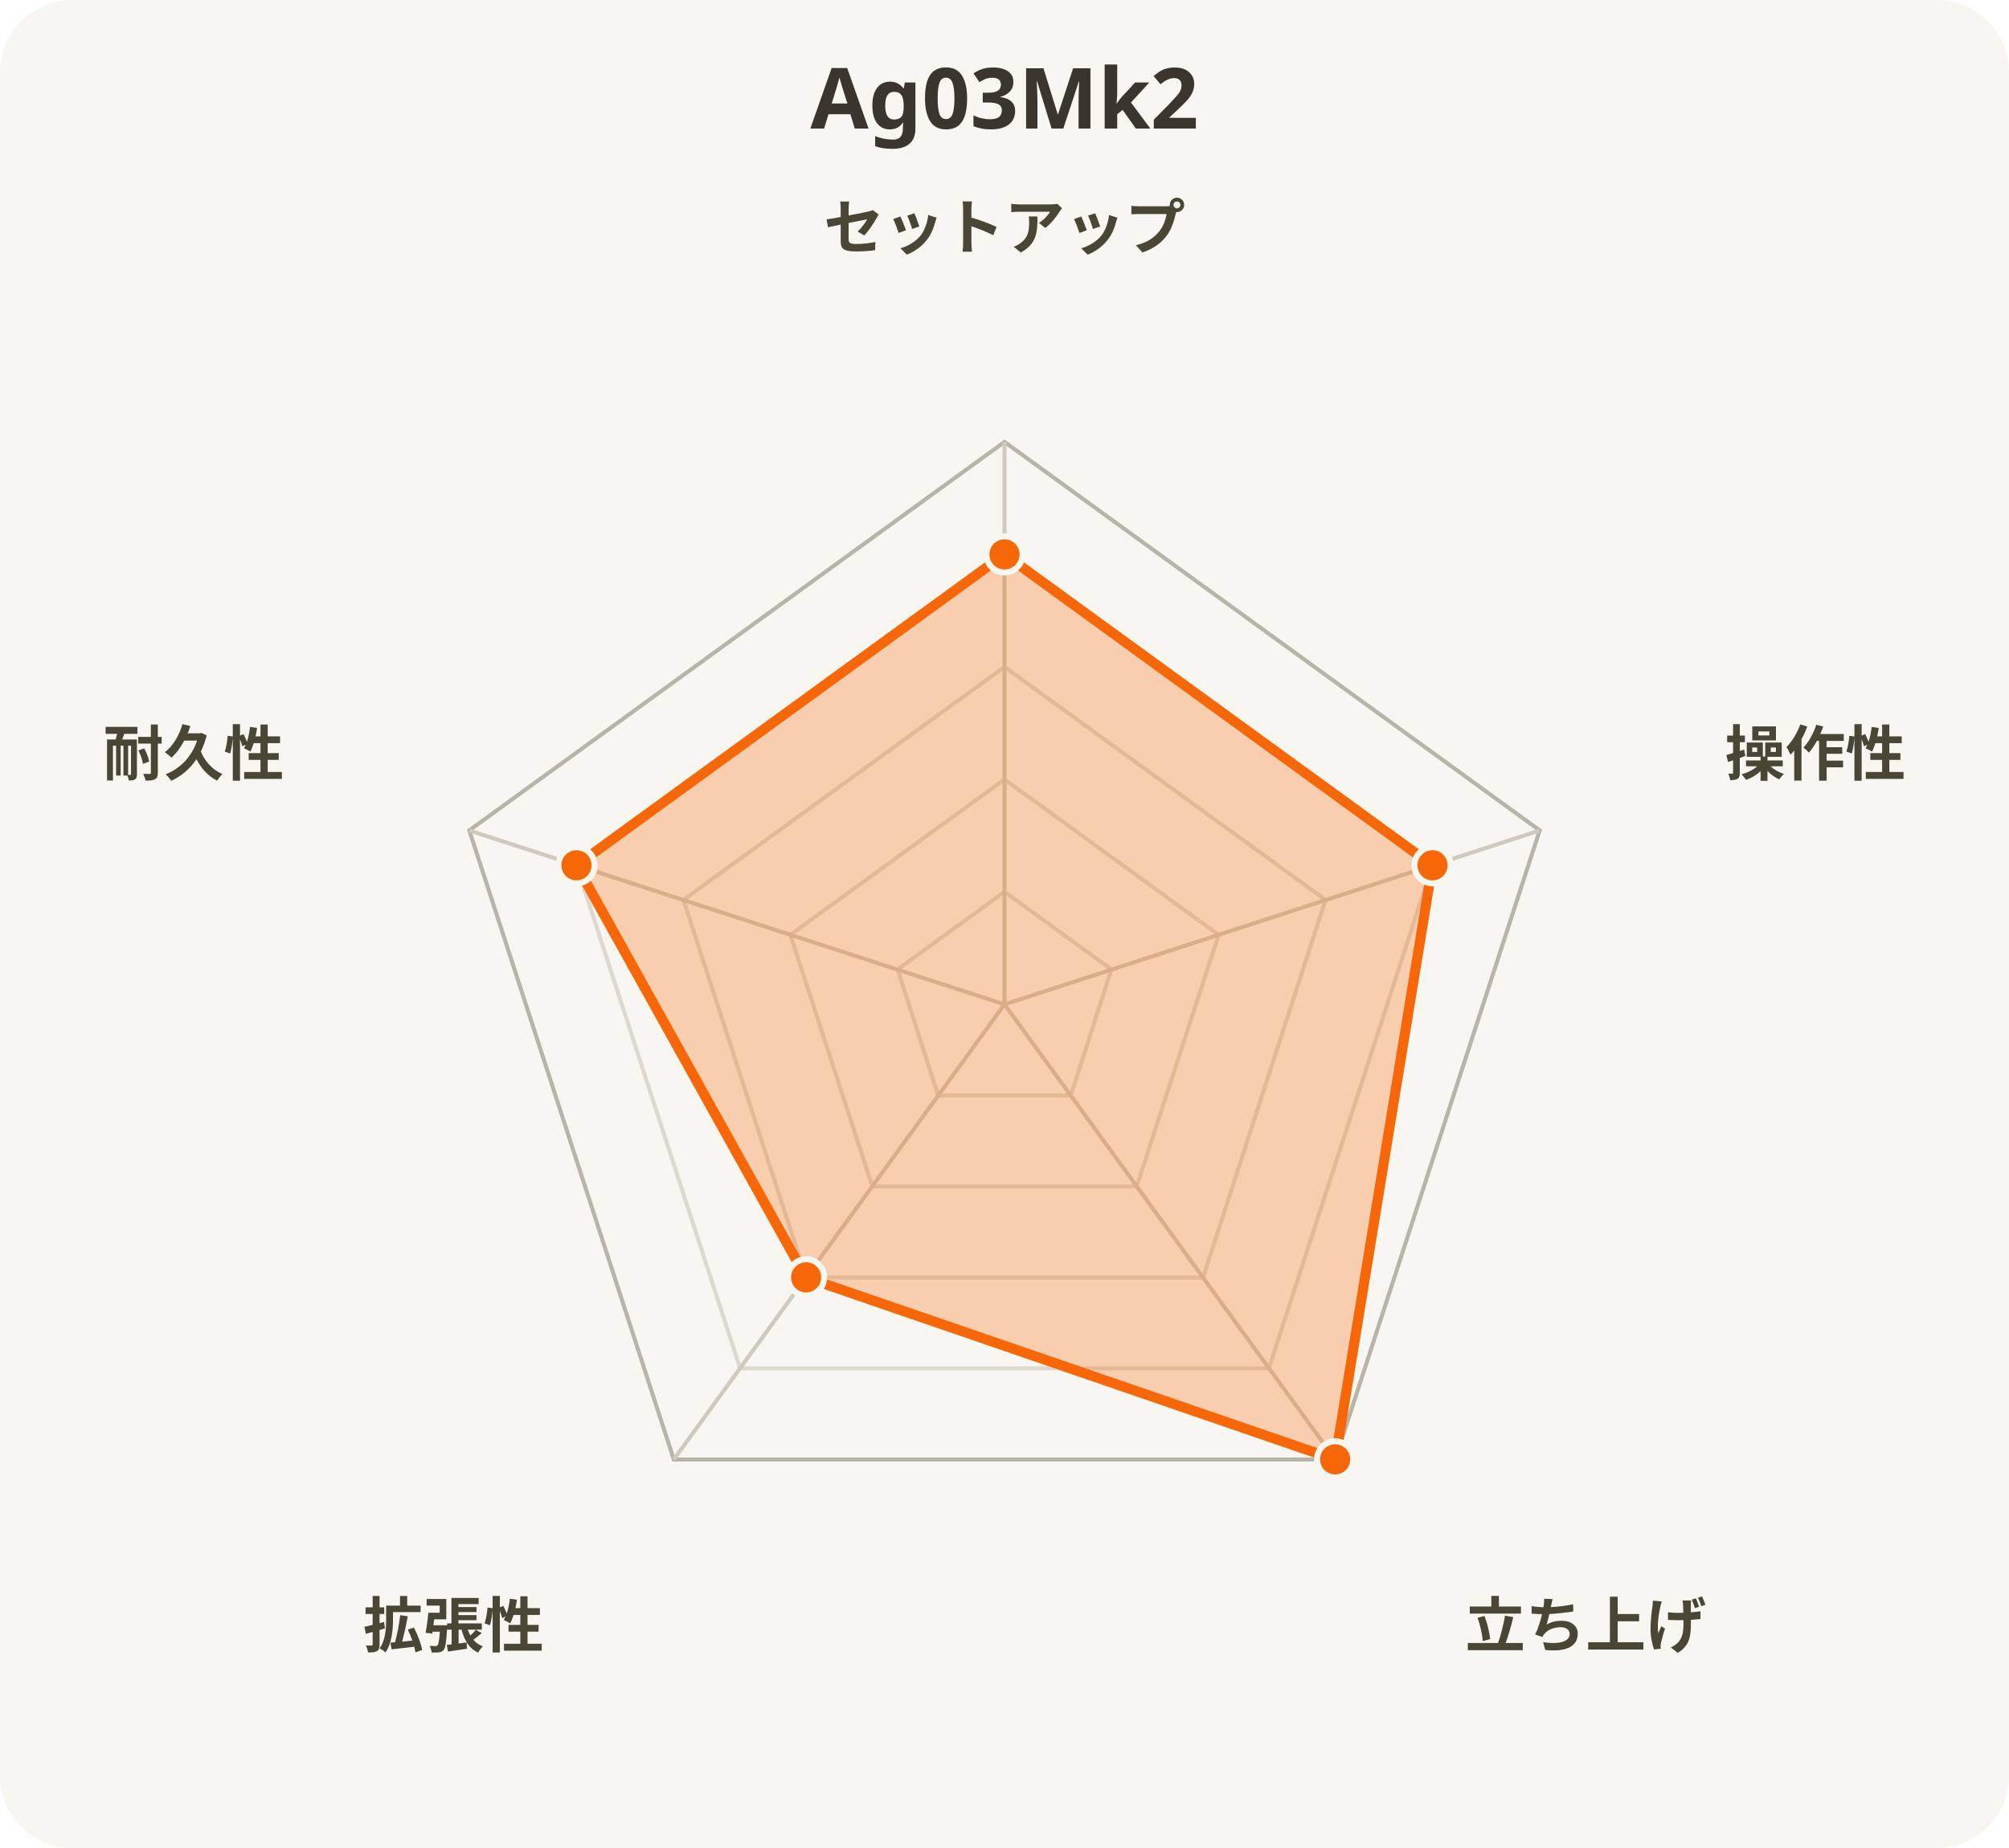
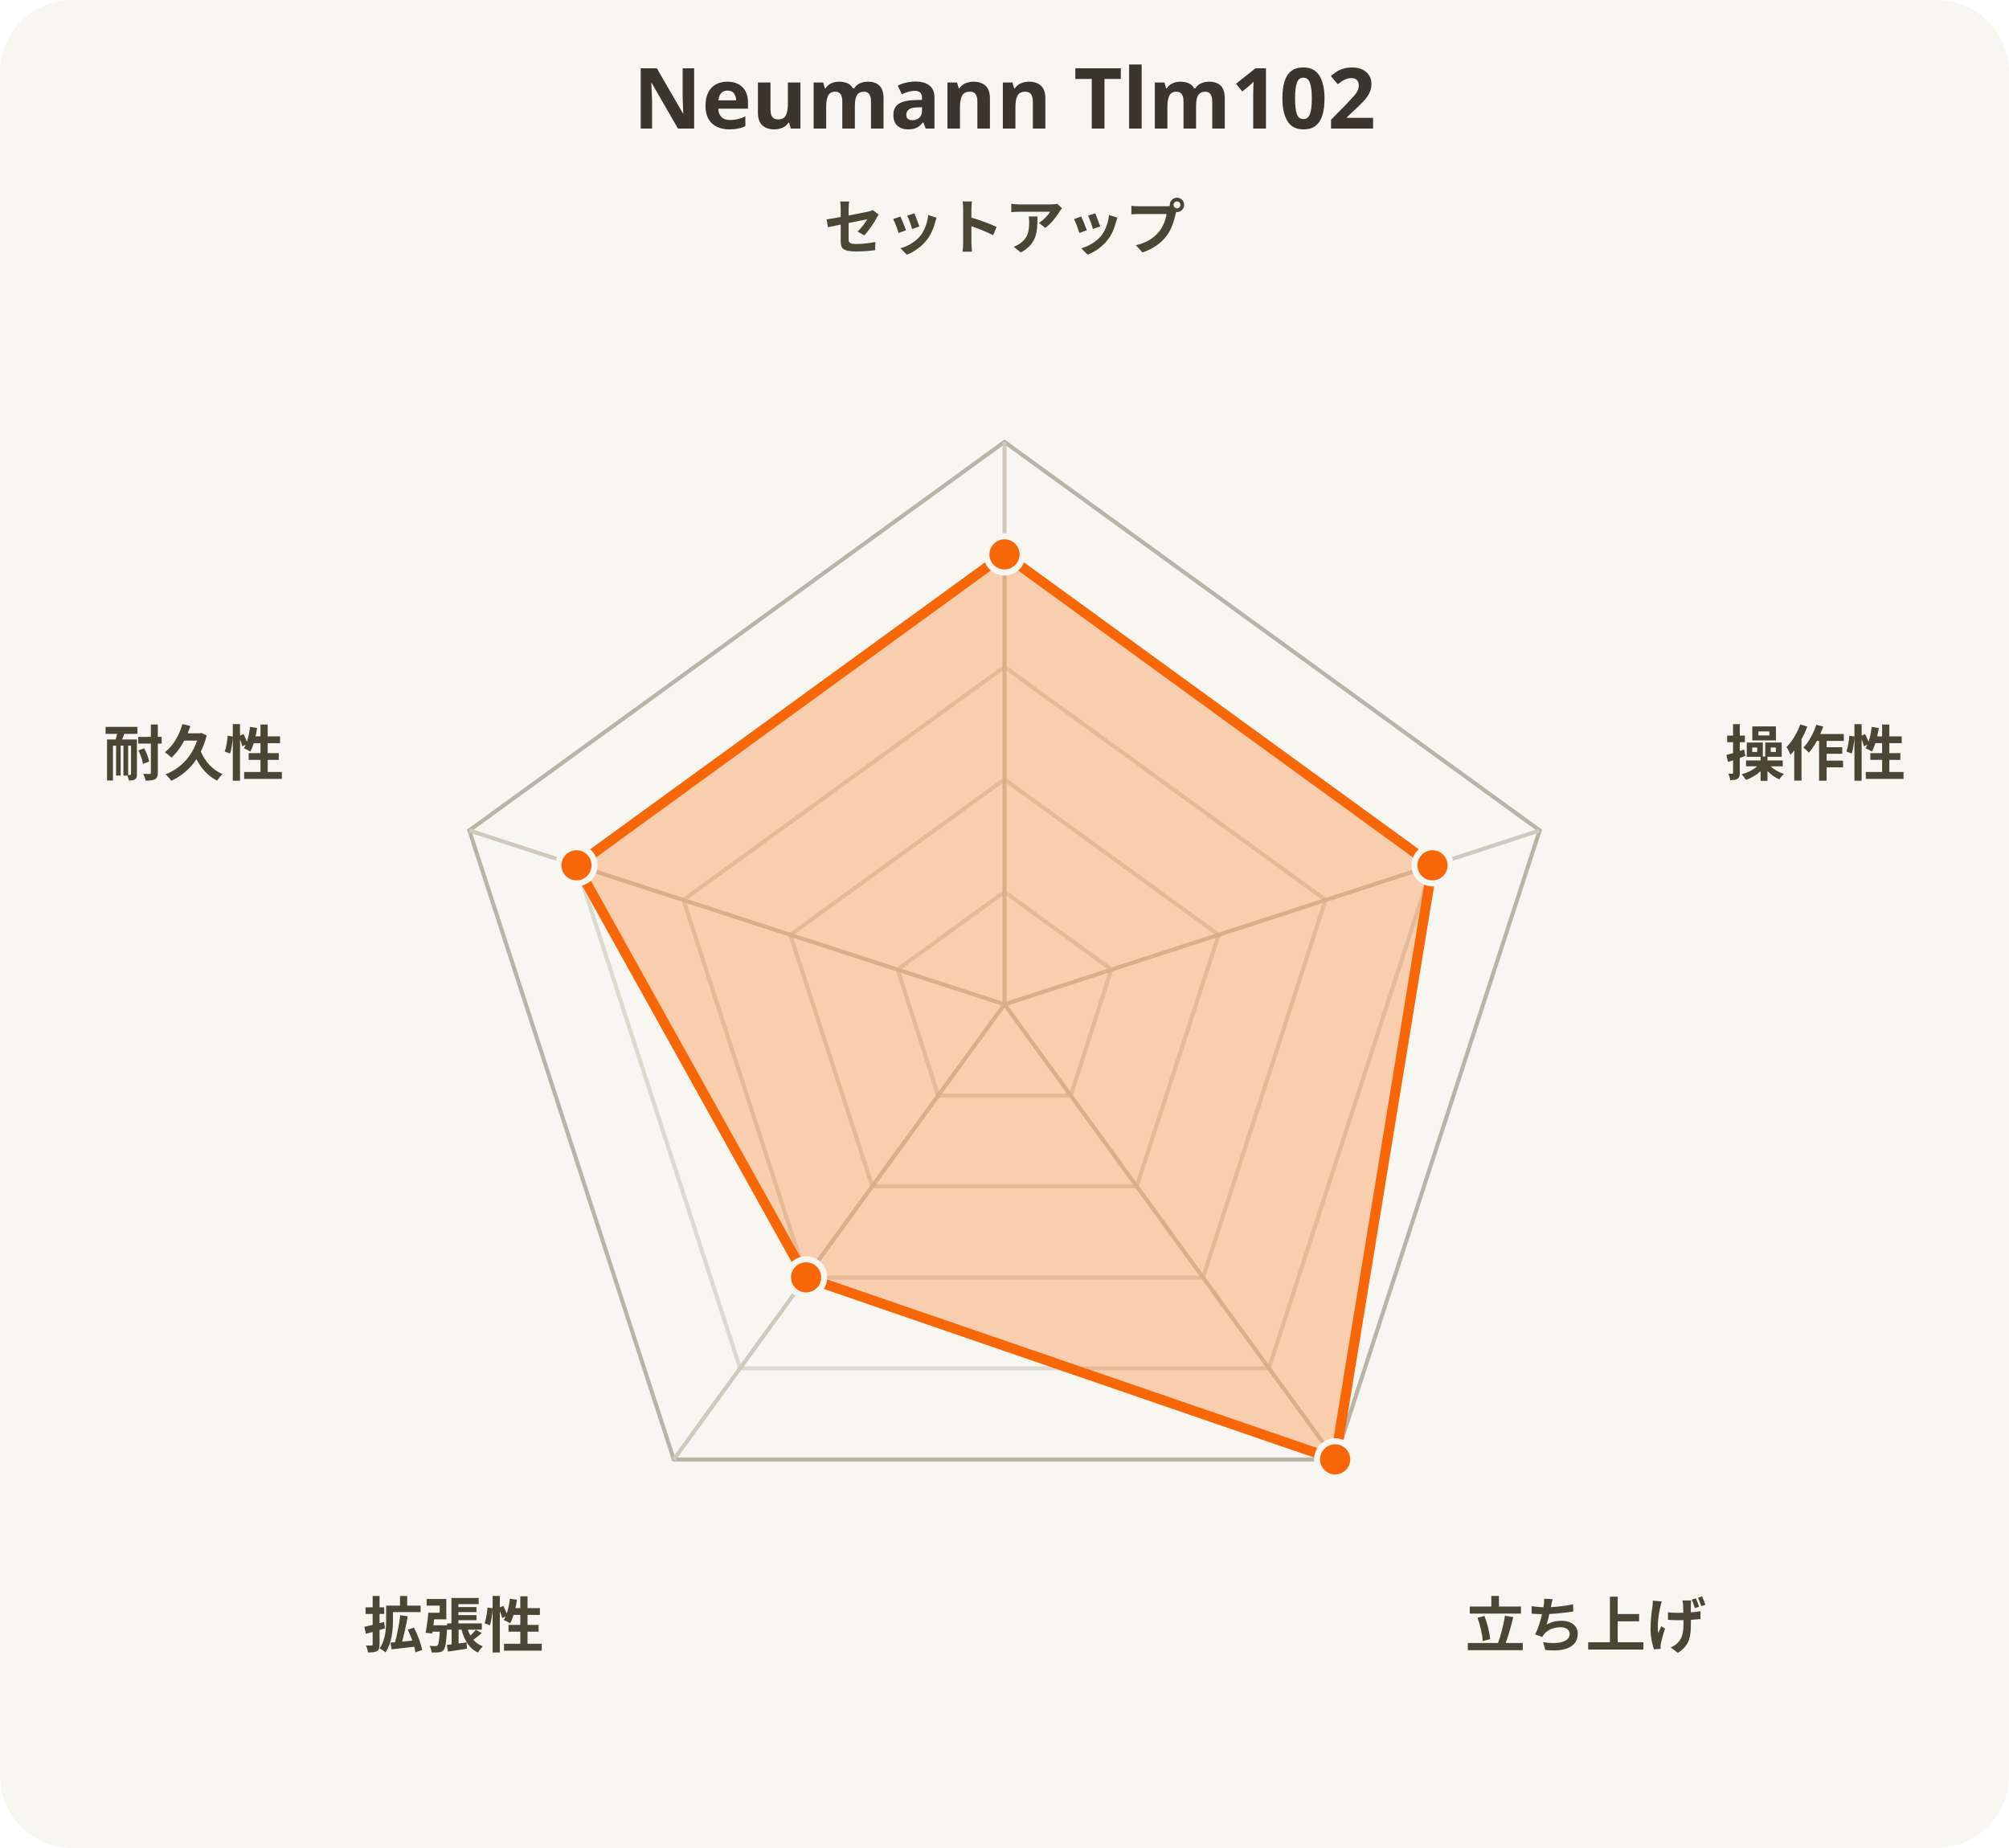
<svg xmlns="http://www.w3.org/2000/svg" viewBox="0 0 500 460" font-family="'Hiragino Sans','Noto Sans JP',sans-serif">
  <rect x="0" y="0" width="500" height="460" rx="18" fill="#F8F6F1" />
-   <text x="250" y="32" text-anchor="middle" font-size="21" font-weight="700" fill="#3A362E">Ag03Mk2</text>
+   <text x="250" y="32" text-anchor="middle" font-size="21" font-weight="700" fill="#3A362E">Neumann Tlm102</text>
  <polygon points="250.0,222.0 276.6,241.3 266.5,272.7 233.5,272.7 223.4,241.3 " fill="none" stroke="#DDD9CF" stroke-width="1" />
  <polygon points="250.0,194.0 303.3,232.7 282.9,295.3 217.1,295.3 196.7,232.7 " fill="none" stroke="#DDD9CF" stroke-width="1" />
  <polygon points="250.0,166.0 329.9,224.0 299.4,318.0 200.6,318.0 170.1,224.0 " fill="none" stroke="#DDD9CF" stroke-width="1" />
  <polygon points="250.0,138.0 356.5,215.4 315.8,340.6 184.2,340.6 143.5,215.4 " fill="none" stroke="#DDD9CF" stroke-width="1" />
  <polygon points="250.0,110.0 383.2,206.7 332.3,363.3 167.7,363.3 116.8,206.7 " fill="none" stroke="#B9B4A8" stroke-width="1" />
  <line x1="250" y1="250" x2="250" y2="110" stroke="#CFCABD" stroke-width="1" />
  <line x1="250" y1="250" x2="383.154" y2="206.74" stroke="#CFCABD" stroke-width="1" />
  <line x1="250" y1="250" x2="332.292" y2="363.26" stroke="#CFCABD" stroke-width="1" />
  <line x1="250" y1="250" x2="167.708" y2="363.26" stroke="#CFCABD" stroke-width="1" />
  <line x1="250" y1="250" x2="116.846" y2="206.74" stroke="#CFCABD" stroke-width="1" />
  <text x="250" y="62" text-anchor="middle" font-size="15" font-weight="600" fill="#4A4636">セットアップ</text>
  <text x="429.296" y="192.998" text-anchor="start" font-size="15" font-weight="600" fill="#4A4636">操作性</text>
  <text x="364.628" y="410.002" text-anchor="start" font-size="15" font-weight="600" fill="#4A4636">立ち上げ</text>
  <text x="135.372" y="410.002" text-anchor="end" font-size="15" font-weight="600" fill="#4A4636">拡張性</text>
  <text x="70.704" y="192.998" text-anchor="end" font-size="15" font-weight="600" fill="#4A4636">耐久性</text>
  <polygon points="250.0,138.0 356.5,215.4 332.3,363.3 200.6,318.0 143.5,215.4" fill="#F76707" fill-opacity="0.28" stroke="#F76707" stroke-width="2.5" stroke-linejoin="round" />
  <circle cx="250" cy="138" r="4.5" fill="#F76707" stroke="#F8F6F1" stroke-width="1.5" />
  <circle cx="356.523" cy="215.392" r="4.5" fill="#F76707" stroke="#F8F6F1" stroke-width="1.5" />
  <circle cx="332.292" cy="363.26" r="4.5" fill="#F76707" stroke="#F8F6F1" stroke-width="1.5" />
  <circle cx="200.625" cy="317.956" r="4.5" fill="#F76707" stroke="#F8F6F1" stroke-width="1.5" />
  <circle cx="143.477" cy="215.392" r="4.5" fill="#F76707" stroke="#F8F6F1" stroke-width="1.5" />
</svg>
